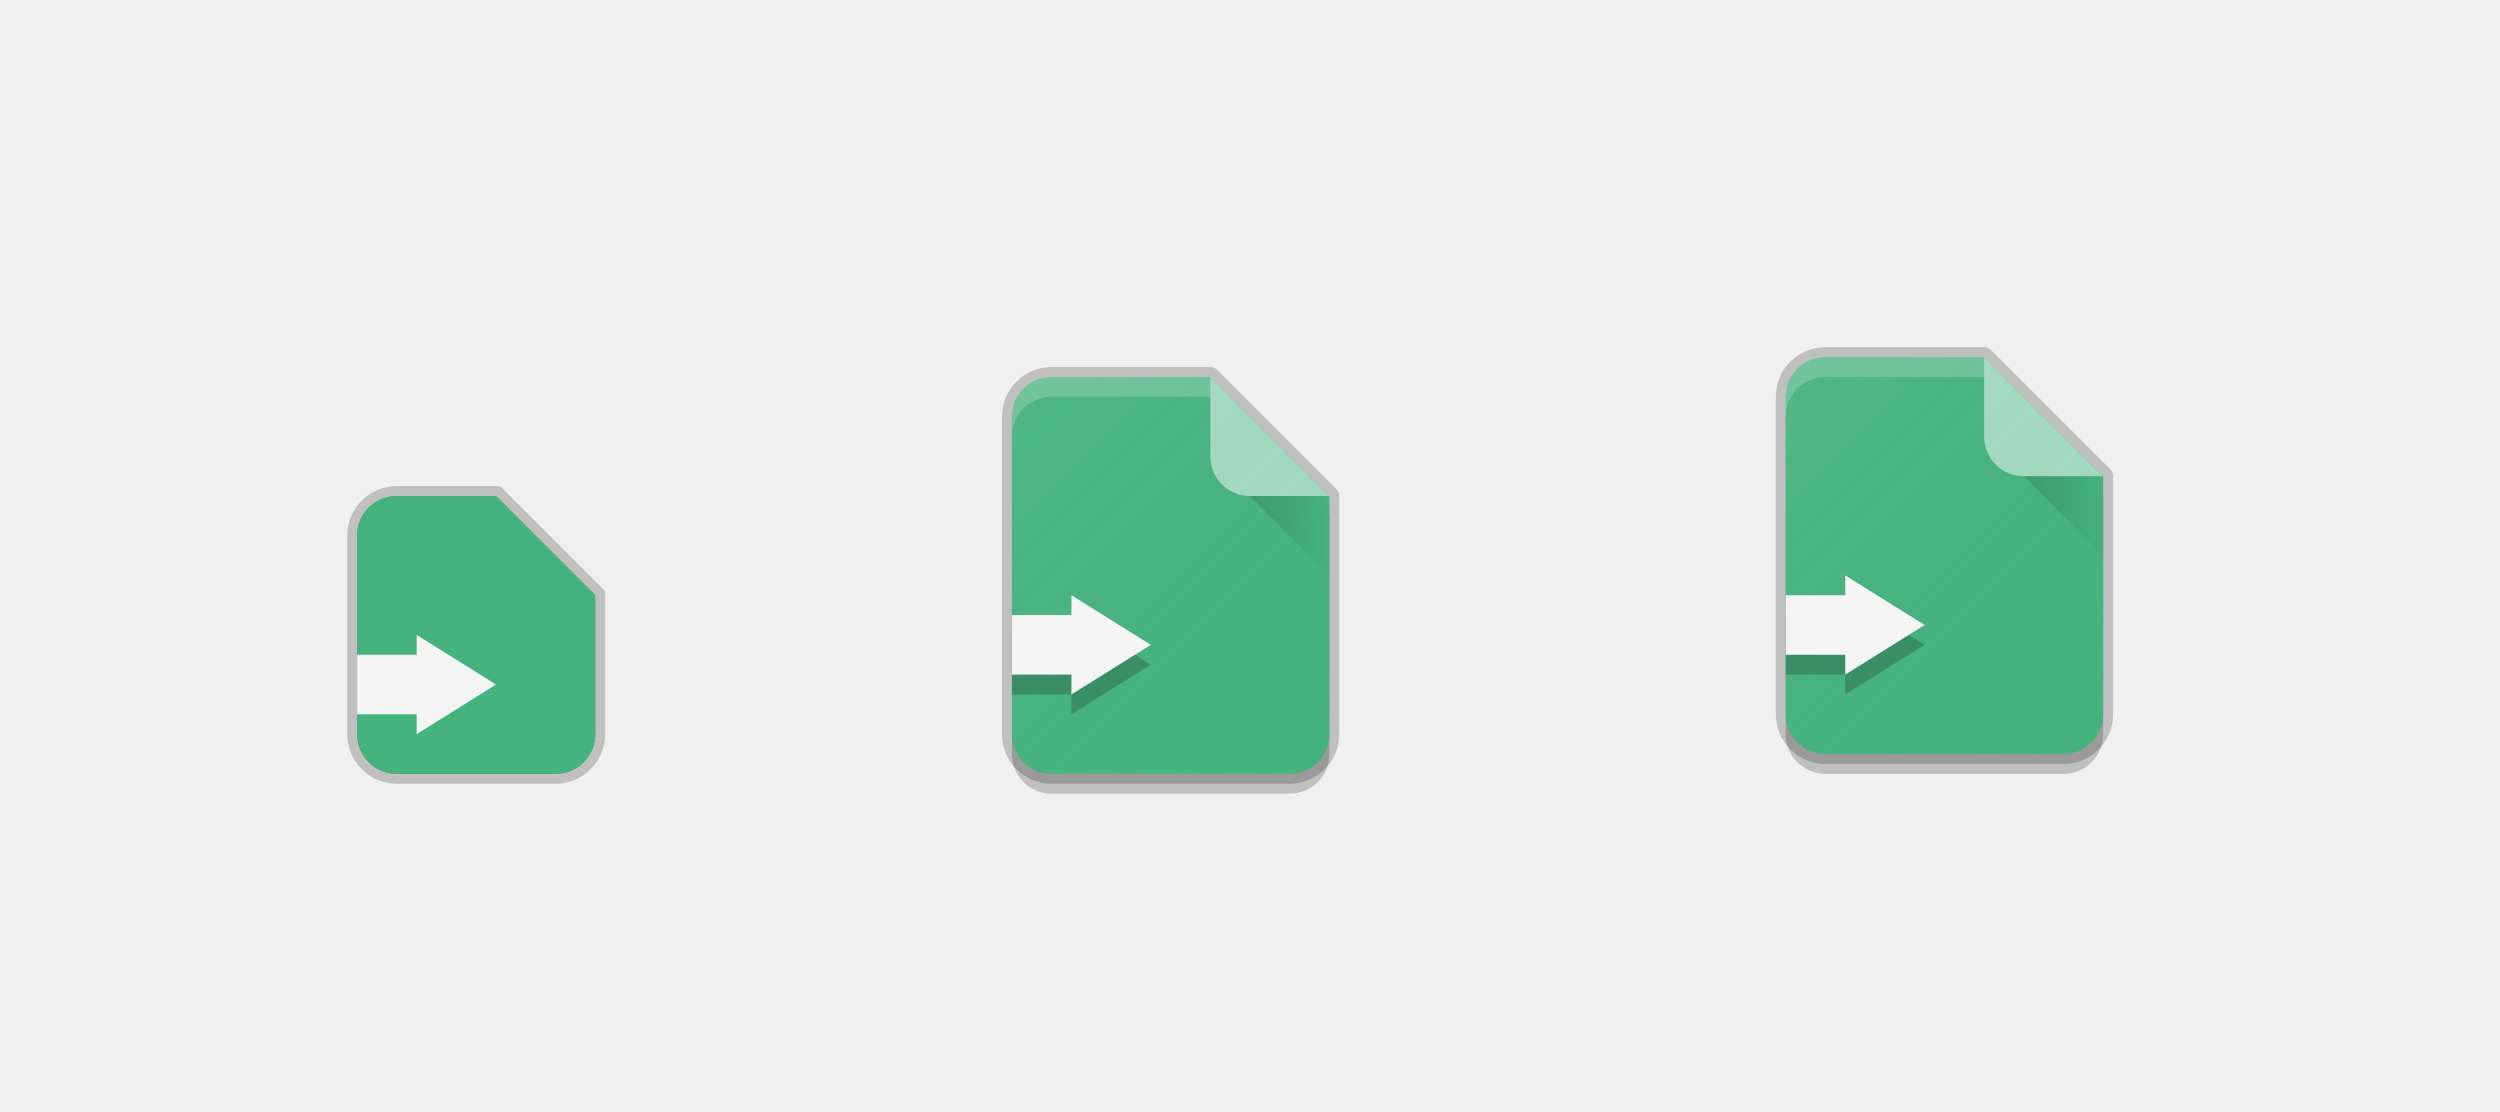
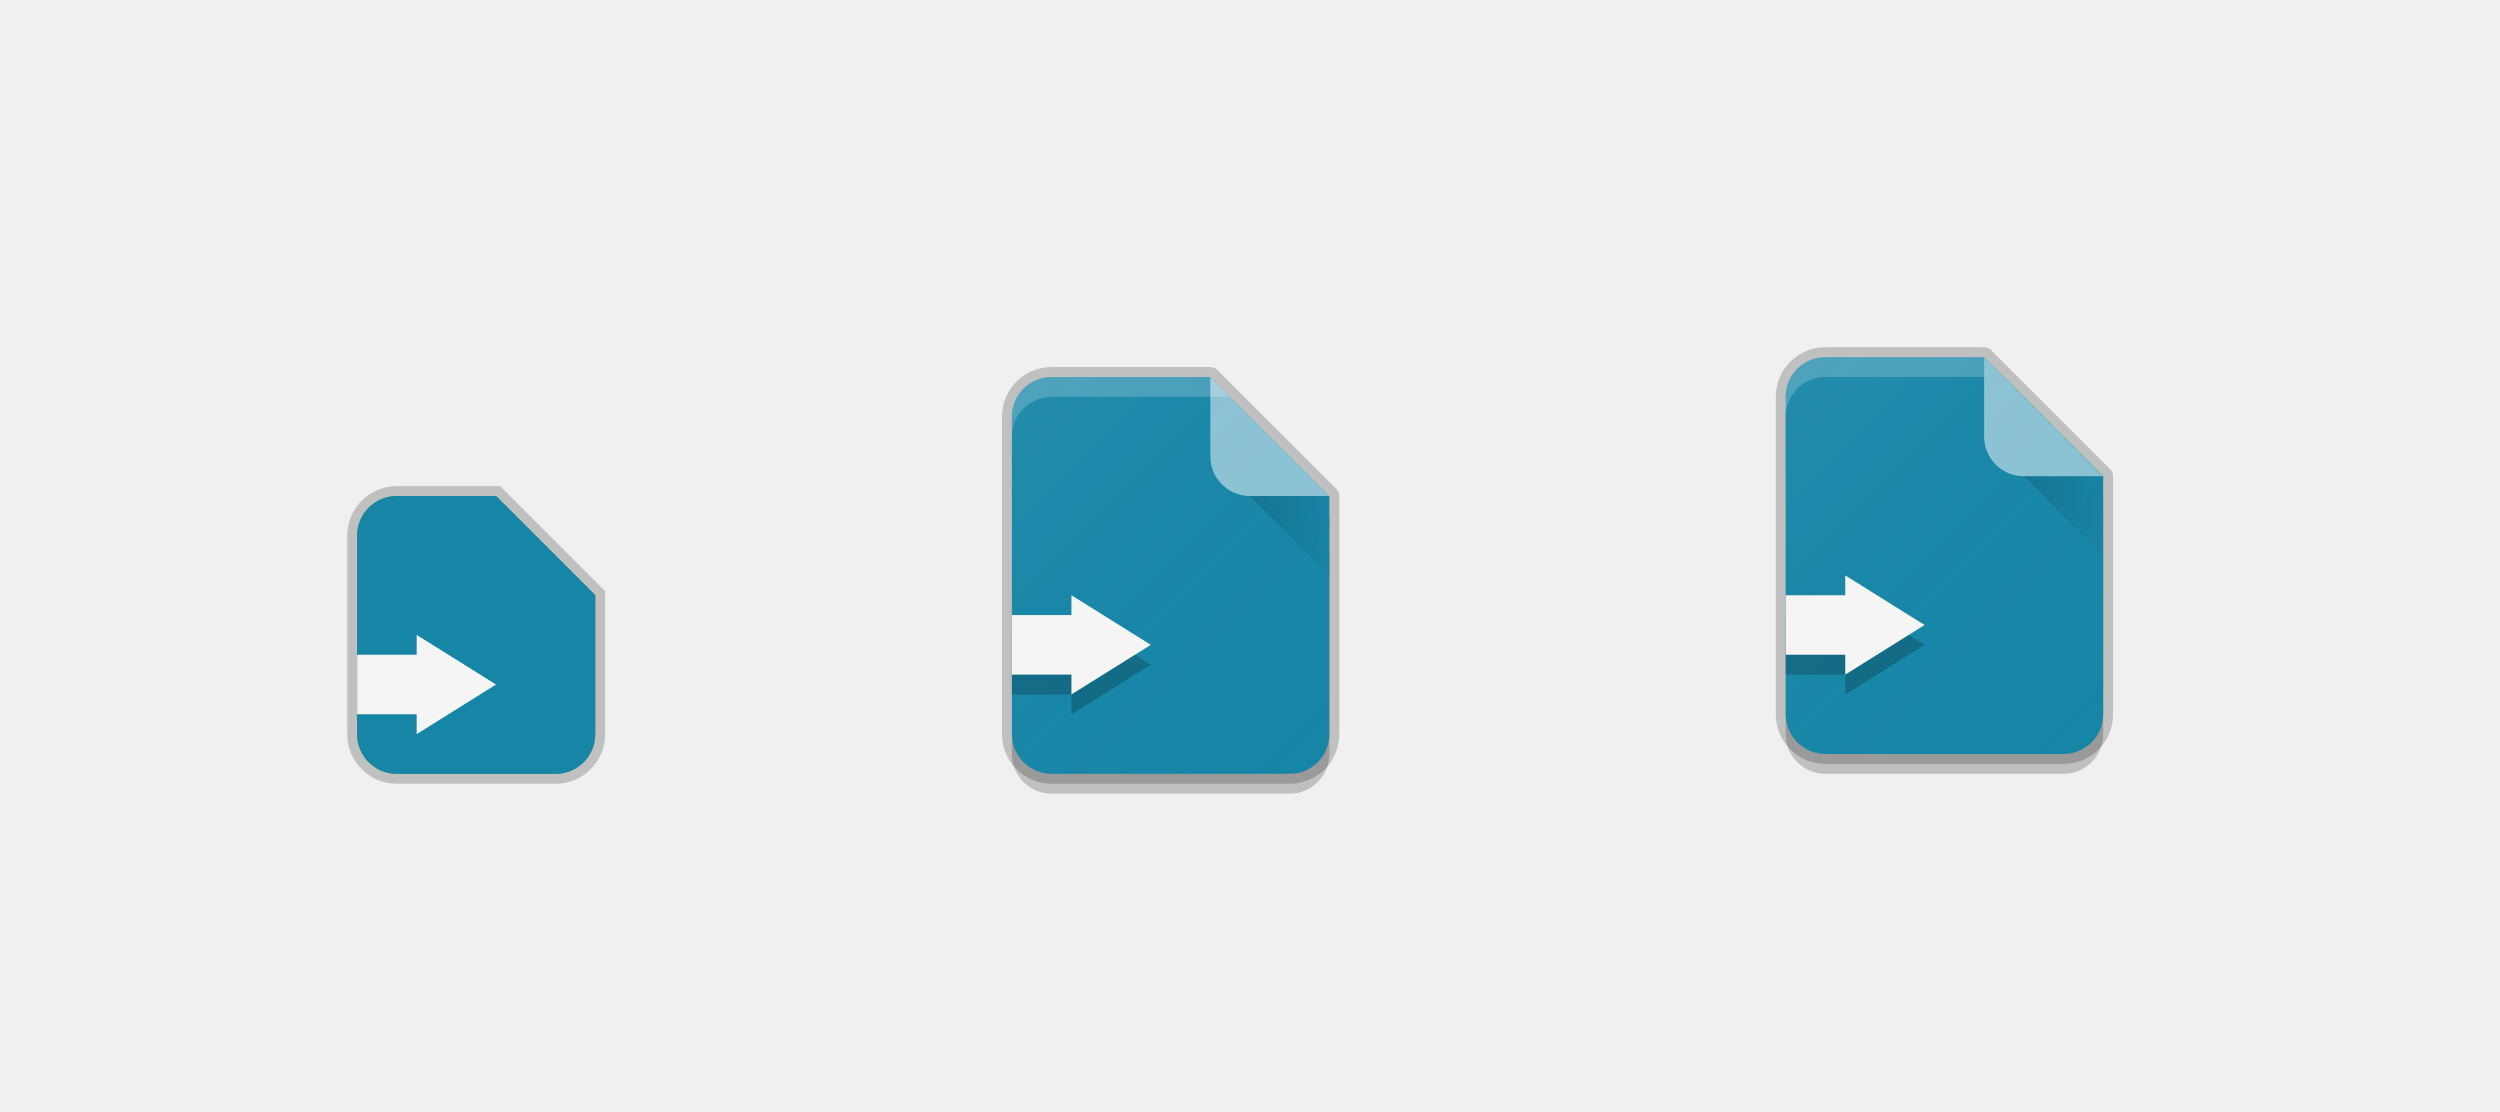
<svg xmlns="http://www.w3.org/2000/svg" xmlns:xlink="http://www.w3.org/1999/xlink" width="126" height="56" viewBox="0 0 126 56" version="1.1" id="svg1087">
  <defs id="defs1081">
    <linearGradient xlink:href="#linearGradient4730" id="linearGradient4593" gradientUnits="userSpaceOnUse" gradientTransform="matrix(0.4782599,0,0,0.4782636,47.52174,25.17187)" x1="7" y1="1011.362" x2="41" y2="1045.362" />
    <linearGradient id="linearGradient4730">
      <stop id="stop4726" offset="0" style="stop-color:#ffffff;stop-opacity:0.055" />
      <stop id="stop4728" offset="1" style="stop-color:#177ed5;stop-opacity:0;" />
    </linearGradient>
    <linearGradient xlink:href="#linearGradient5320" id="linearGradient4591" gradientUnits="userSpaceOnUse" x1="67.646" y1="514.354" x2="72.5" y2="514.354" gradientTransform="translate(-5,0.999997)" />
    <linearGradient id="linearGradient5320">
      <stop id="stop5322" offset="0" style="stop-color:#000000;stop-opacity:0.15" />
      <stop id="stop5324" offset="1" style="stop-color:#000000;stop-opacity:0;" />
    </linearGradient>
    <linearGradient xlink:href="#linearGradient4730" id="linearGradient4620" gradientUnits="userSpaceOnUse" gradientTransform="matrix(0.4782599,0,0,0.4782636,86.52174,24.17187)" x1="7" y1="1011.362" x2="41" y2="1045.362" />
    <linearGradient xlink:href="#linearGradient5320" id="linearGradient4584" x1="67.646" y1="514.354" x2="72.5" y2="514.354" gradientUnits="userSpaceOnUse" gradientTransform="translate(34,-3e-6)" />
  </defs>
  <g id="layer1" transform="translate(0,-641.0667)" style="display:none">
    <text y="733.323" xml:space="preserve" x="-0.993" style="font-style:normal;font-variant:normal;font-weight:normal;font-stretch:normal;line-height:0%;font-family:'DejaVu Sans';-inkscape-font-specification:'DejaVu Sans';display:inline;fill:#000000;fill-opacity:1;stroke:none;enable-background:new" id="context">
      <tspan style="font-style:normal;font-variant:normal;font-weight:normal;font-stretch:normal;font-size:18px;line-height:1.25;font-family:'DejaVu Sans';-inkscape-font-specification:'DejaVu Sans'" y="733.323" x="-0.993" id="tspan3933">actions</tspan>
    </text>
    <text y="733.323" xml:space="preserve" x="126.488" style="font-style:normal;font-variant:normal;font-weight:bold;font-stretch:normal;line-height:0%;font-family:'DejaVu Sans';-inkscape-font-specification:'DejaVu Sans Bold';text-align:start;writing-mode:lr-tb;text-anchor:start;display:inline;fill:#000000;fill-opacity:1;stroke:none;enable-background:new" id="icon-name">
      <tspan style="font-style:normal;font-variant:normal;font-weight:bold;font-stretch:normal;font-size:18px;line-height:1.25;font-family:'DejaVu Sans';-inkscape-font-specification:'DejaVu Sans Bold'" y="733.323" x="126.488" id="tspan3937">document-revert-rtl</tspan>
    </text>
    <rect style="display:inline;overflow:visible;visibility:visible;fill:#fefefe;fill-opacity:1;fill-rule:nonzero;stroke:none;stroke-width:2;marker:none;enable-background:accumulate" id="rect16x16" width="16" height="16" x="-32" y="665.067" transform="scale(-1,1)" />
    <rect style="display:inline;overflow:visible;visibility:visible;fill:#fefefe;fill-opacity:1;fill-rule:nonzero;stroke:none;stroke-width:2;marker:none;enable-background:accumulate" id="rect24x24" width="24" height="24" x="-110" y="657.067" transform="scale(-1,1)" />
    <rect transform="scale(-1,1)" y="659.067" x="-70" height="22" width="22" id="rect4495" style="display:inline;overflow:visible;visibility:visible;fill:#fefefe;fill-opacity:1;fill-rule:nonzero;stroke:none;stroke-width:1.833;marker:none;enable-background:accumulate" />
    <path style="display:inline;fill:#ffffff;fill-opacity:0.2;stroke:none;enable-background:new" d="m 59,659.067 c -6.094,0 -11,4.906 -11,11 0,0.169 0.018,0.333 0.025,0.5 0.262,-5.858 5.05,-10.5 10.975,-10.5 5.925,0 10.713,4.642 10.975,10.5 0.007,-0.167 0.025,-0.331 0.025,-0.5 0,-6.094 -4.906,-11 -11,-11 z" id="rect4613" />
    <path id="path4618" d="m 98,658.067 c -6.094,0 -11,4.906 -11,11 0,0.169 0.018,0.333 0.025,0.5 0.262,-5.858 5.05,-10.5 10.975,-10.5 5.925,0 10.713,4.642 10.975,10.5 0.008,-0.167 0.025,-0.331 0.025,-0.5 0,-6.094 -4.906,-11 -11,-11 z" style="display:inline;fill:#ffffff;fill-opacity:0.2;stroke:none;enable-background:new" />
  </g>
  <g id="layer2" style="display:inline" transform="translate(0,-488)">
    <path id="path858" d="m 92,506 c -1.108,0 -2,0.892 -2,2 v 0.477 15.066 V 524 c 0,1.108 0.892,2 2,2 H 93.461 102.551 104 c 1.108,0 2,-0.892 2,-2 V 523.523 512 l -6,-6 h -6.551 z" style="display:inline;fill:none;fill-opacity:1;stroke:#000000;stroke-width:1;stroke-linecap:round;stroke-linejoin:round;stroke-miterlimit:4;stroke-dasharray:none;stroke-opacity:0.2;enable-background:new" />
    <path style="display:inline;fill:none;fill-opacity:1;stroke:#000000;stroke-width:1;stroke-linecap:round;stroke-linejoin:round;stroke-miterlimit:4;stroke-dasharray:none;stroke-opacity:0.2;enable-background:new" d="m 53,507 c -1.108,0 -2,0.892 -2,2 v 0.477 15.066 V 525 c 0,1.108 0.892,2 2,2 H 54.461 63.551 65 c 1.108,0 2,-0.892 2,-2 V 524.523 513 l -6,-6 h -6.551 z" id="path860" />
    <path id="path870" d="m 20,513 c -1.108,0 -2,0.892 -2,2 v 5 5 c 0,1.108 0.892,2 2,2 h 1 2 3 2 c 1.108,0 2,-0.892 2,-2 v -5 -1 -1 l -5,-5 h -1 -1 -2 z" style="display:inline;fill:#46b27d;fill-opacity:1;fill-rule:evenodd;stroke:#000000;stroke-width:1;stroke-linecap:butt;stroke-linejoin:miter;stroke-miterlimit:4;stroke-dasharray:none;stroke-opacity:0.2;enable-background:new" />
-     <path style="display:inline;fill:#46b27d;fill-opacity:1;fill-rule:evenodd;stroke:none;stroke-width:4.866px;stroke-linecap:butt;stroke-linejoin:miter;stroke-opacity:1;enable-background:new" d="m 20,513 c -1.108,0 -2,0.892 -2,2 v 5 5 c 0,1.108 0.892,2 2,2 h 1 2 3 2 c 1.108,0 2,-0.892 2,-2 v -5 -1 -1 l -5,-5 h -1 -1 -2 z" id="rect4630-7-2" />
+     <path style="display:inline;fill:#1685a6;fill-opacity:1;fill-rule:evenodd;stroke:none;stroke-width:4.866px;stroke-linecap:butt;stroke-linejoin:miter;stroke-opacity:1;enable-background:new" d="m 20,513 c -1.108,0 -2,0.892 -2,2 v 5 5 c 0,1.108 0.892,2 2,2 h 1 2 3 2 c 1.108,0 2,-0.892 2,-2 v -5 -1 -1 l -5,-5 h -1 -1 -2 z" id="rect4630-7-2" />
    <path id="path4533" d="m 92,507 c -1.108,0 -2,0.892 -2,2 v 16 c 0,1.108 0.892,2 2,2 h 12 c 1.108,0 2,-0.892 2,-2 v -12 l -6,-6 z" style="display:inline;opacity:1;fill:#000000;fill-opacity:0.2;stroke:none" />
-     <path style="display:inline;opacity:1;fill:#46b27d;fill-opacity:1;stroke:none" d="m 92,506 c -1.108,0 -2,0.892 -2,2 v 16 c 0,1.108 0.892,2 2,2 h 12 c 1.108,0 2,-0.892 2,-2 v -12 l -6,-6 z" id="rect4555" />
+     <path style="display:inline;opacity:1;fill:#1685a6;fill-opacity:1;stroke:none" d="m 92,506 c -1.108,0 -2,0.892 -2,2 v 16 c 0,1.108 0.892,2 2,2 h 12 c 1.108,0 2,-0.892 2,-2 v -12 l -6,-6 z" id="rect4555" />
    <path style="display:inline;opacity:1;fill:#ffffff;fill-opacity:0.2;stroke:none" d="m 92,506 c -1.108,0 -2,0.892 -2,2 v 1 c 0,-1.108 0.892,-2 2,-2 h 9 l -1,-1 z" id="path4566" />
-     <path style="display:inline;opacity:1;fill:#a3d9be;fill-opacity:1;stroke:none" d="m 106,512 -6,-6 v 4 c 0,1.108 0.892,2 2,2 z" id="rect4560" />
+     <path style="display:inline;opacity:1;fill:#8bc2d3;fill-opacity:1;stroke:none" d="m 106,512 -6,-6 v 4 c 0,1.108 0.892,2 2,2 z" id="rect4560" />
    <path style="display:inline;fill:url(#linearGradient4584);fill-opacity:1;stroke:none;stroke-width:1px;stroke-linecap:butt;stroke-linejoin:miter;stroke-opacity:1" d="m 102,512 4,4 v -4 h -4" id="path4576" />
    <path style="display:inline;fill:url(#linearGradient4620);fill-opacity:1;stroke:none;stroke-width:1.467;stroke-linecap:round;stroke-linejoin:round;stroke-miterlimit:4;stroke-dasharray:none;stroke-opacity:1;enable-background:new" d="m 92,506 c -1.108,0 -2,0.892 -2,2 v 0.477 15.066 V 524 c 0,1.108 0.892,2 2,2 H 93.461 102.551 104 c 1.108,0 2,-0.892 2,-2 V 523.523 512 l -6,-6 h -6.551 z" id="path4618-3" />
    <path style="display:inline;opacity:1;fill:#000000;fill-opacity:0.2;stroke:none" d="m 53,508 c -1.108,0 -2,0.892 -2,2 v 16 c 0,1.108 0.892,2 2,2 h 12 c 1.108,0 2,-0.892 2,-2 v -12 l -6,-6 z" id="path4577" />
-     <path id="path4579" d="m 53,507 c -1.108,0 -2,0.892 -2,2 v 16 c 0,1.108 0.892,2 2,2 h 12 c 1.108,0 2,-0.892 2,-2 v -12 l -6,-6 z" style="display:inline;opacity:1;fill:#46b27d;fill-opacity:1;stroke:none" />
+     <path id="path4579" d="m 53,507 c -1.108,0 -2,0.892 -2,2 v 16 c 0,1.108 0.892,2 2,2 h 12 c 1.108,0 2,-0.892 2,-2 v -12 l -6,-6 z" style="display:inline;opacity:1;fill:#1685a6;fill-opacity:1;stroke:none" />
    <path id="path4581" d="m 53,507 c -1.108,0 -2,0.892 -2,2 v 1 c 0,-1.108 0.892,-2 2,-2 h 9 l -1,-1 z" style="display:inline;opacity:1;fill:#ffffff;fill-opacity:0.2;stroke:none" />
-     <path id="path4583" d="m 67,513 -6,-6 v 4 c 0,1.108 0.892,2 2,2 z" style="display:inline;opacity:1;fill:#a3d9be;fill-opacity:1;stroke:none" />
+     <path id="path4583" d="m 67,513 -6,-6 v 4 c 0,1.108 0.892,2 2,2 z" style="display:inline;opacity:1;fill:#ffffff;fill-opacity:0.5;stroke:none" />
    <path id="path4585" d="m 63,513 4,4 v -4 h -4" style="display:inline;fill:url(#linearGradient4591);fill-opacity:1;stroke:none;stroke-width:1px;stroke-linecap:butt;stroke-linejoin:miter;stroke-opacity:1" />
    <path id="path4589" d="m 53,507 c -1.108,0 -2,0.892 -2,2 v 0.477 15.066 V 525 c 0,1.108 0.892,2 2,2 H 54.461 63.551 65 c 1.108,0 2,-0.892 2,-2 V 524.523 513 l -6,-6 h -6.551 z" style="display:inline;fill:url(#linearGradient4593);fill-opacity:1;stroke:none;stroke-width:1.467;stroke-linecap:round;stroke-linejoin:round;stroke-miterlimit:4;stroke-dasharray:none;stroke-opacity:1;enable-background:new" />
    <path id="path871" d="m 90,522 h 3 v 1 l 4,-2.5 -4,-2.5 v 1 h -3 v 3" style="display:inline;fill:#000000;fill-opacity:0.2;stroke:none;stroke-width:1px;stroke-linecap:butt;stroke-linejoin:miter;stroke-opacity:1" />
    <path style="display:inline;fill:#f5f5f5;fill-opacity:1;stroke:none;stroke-width:1px;stroke-linecap:butt;stroke-linejoin:miter;stroke-opacity:1" d="m 90,521 h 3 v 1 l 4,-2.5 -4,-2.5 v 1 h -3 v 3" id="path869" />
    <path style="display:inline;fill:#000000;fill-opacity:0.2;stroke:none;stroke-width:1px;stroke-linecap:butt;stroke-linejoin:miter;stroke-opacity:1" d="m 51,523 h 3 v 1 l 4,-2.5 -4,-2.5 v 1 h -3 v 3" id="path873" />
    <path id="path875" d="m 51,522 h 3 v 1 l 4,-2.5 -4,-2.5 v 1 h -3 v 3" style="display:inline;fill:#f5f5f5;fill-opacity:1;stroke:none;stroke-width:1px;stroke-linecap:butt;stroke-linejoin:miter;stroke-opacity:1" />
    <path style="display:inline;fill:#f5f5f5;fill-opacity:1;stroke:none;stroke-width:1px;stroke-linecap:butt;stroke-linejoin:miter;stroke-opacity:1" d="m 18,524 h 3 v 1 l 4,-2.5 -4,-2.5 v 1 h -3 v 3" id="path877" />
  </g>
</svg>
